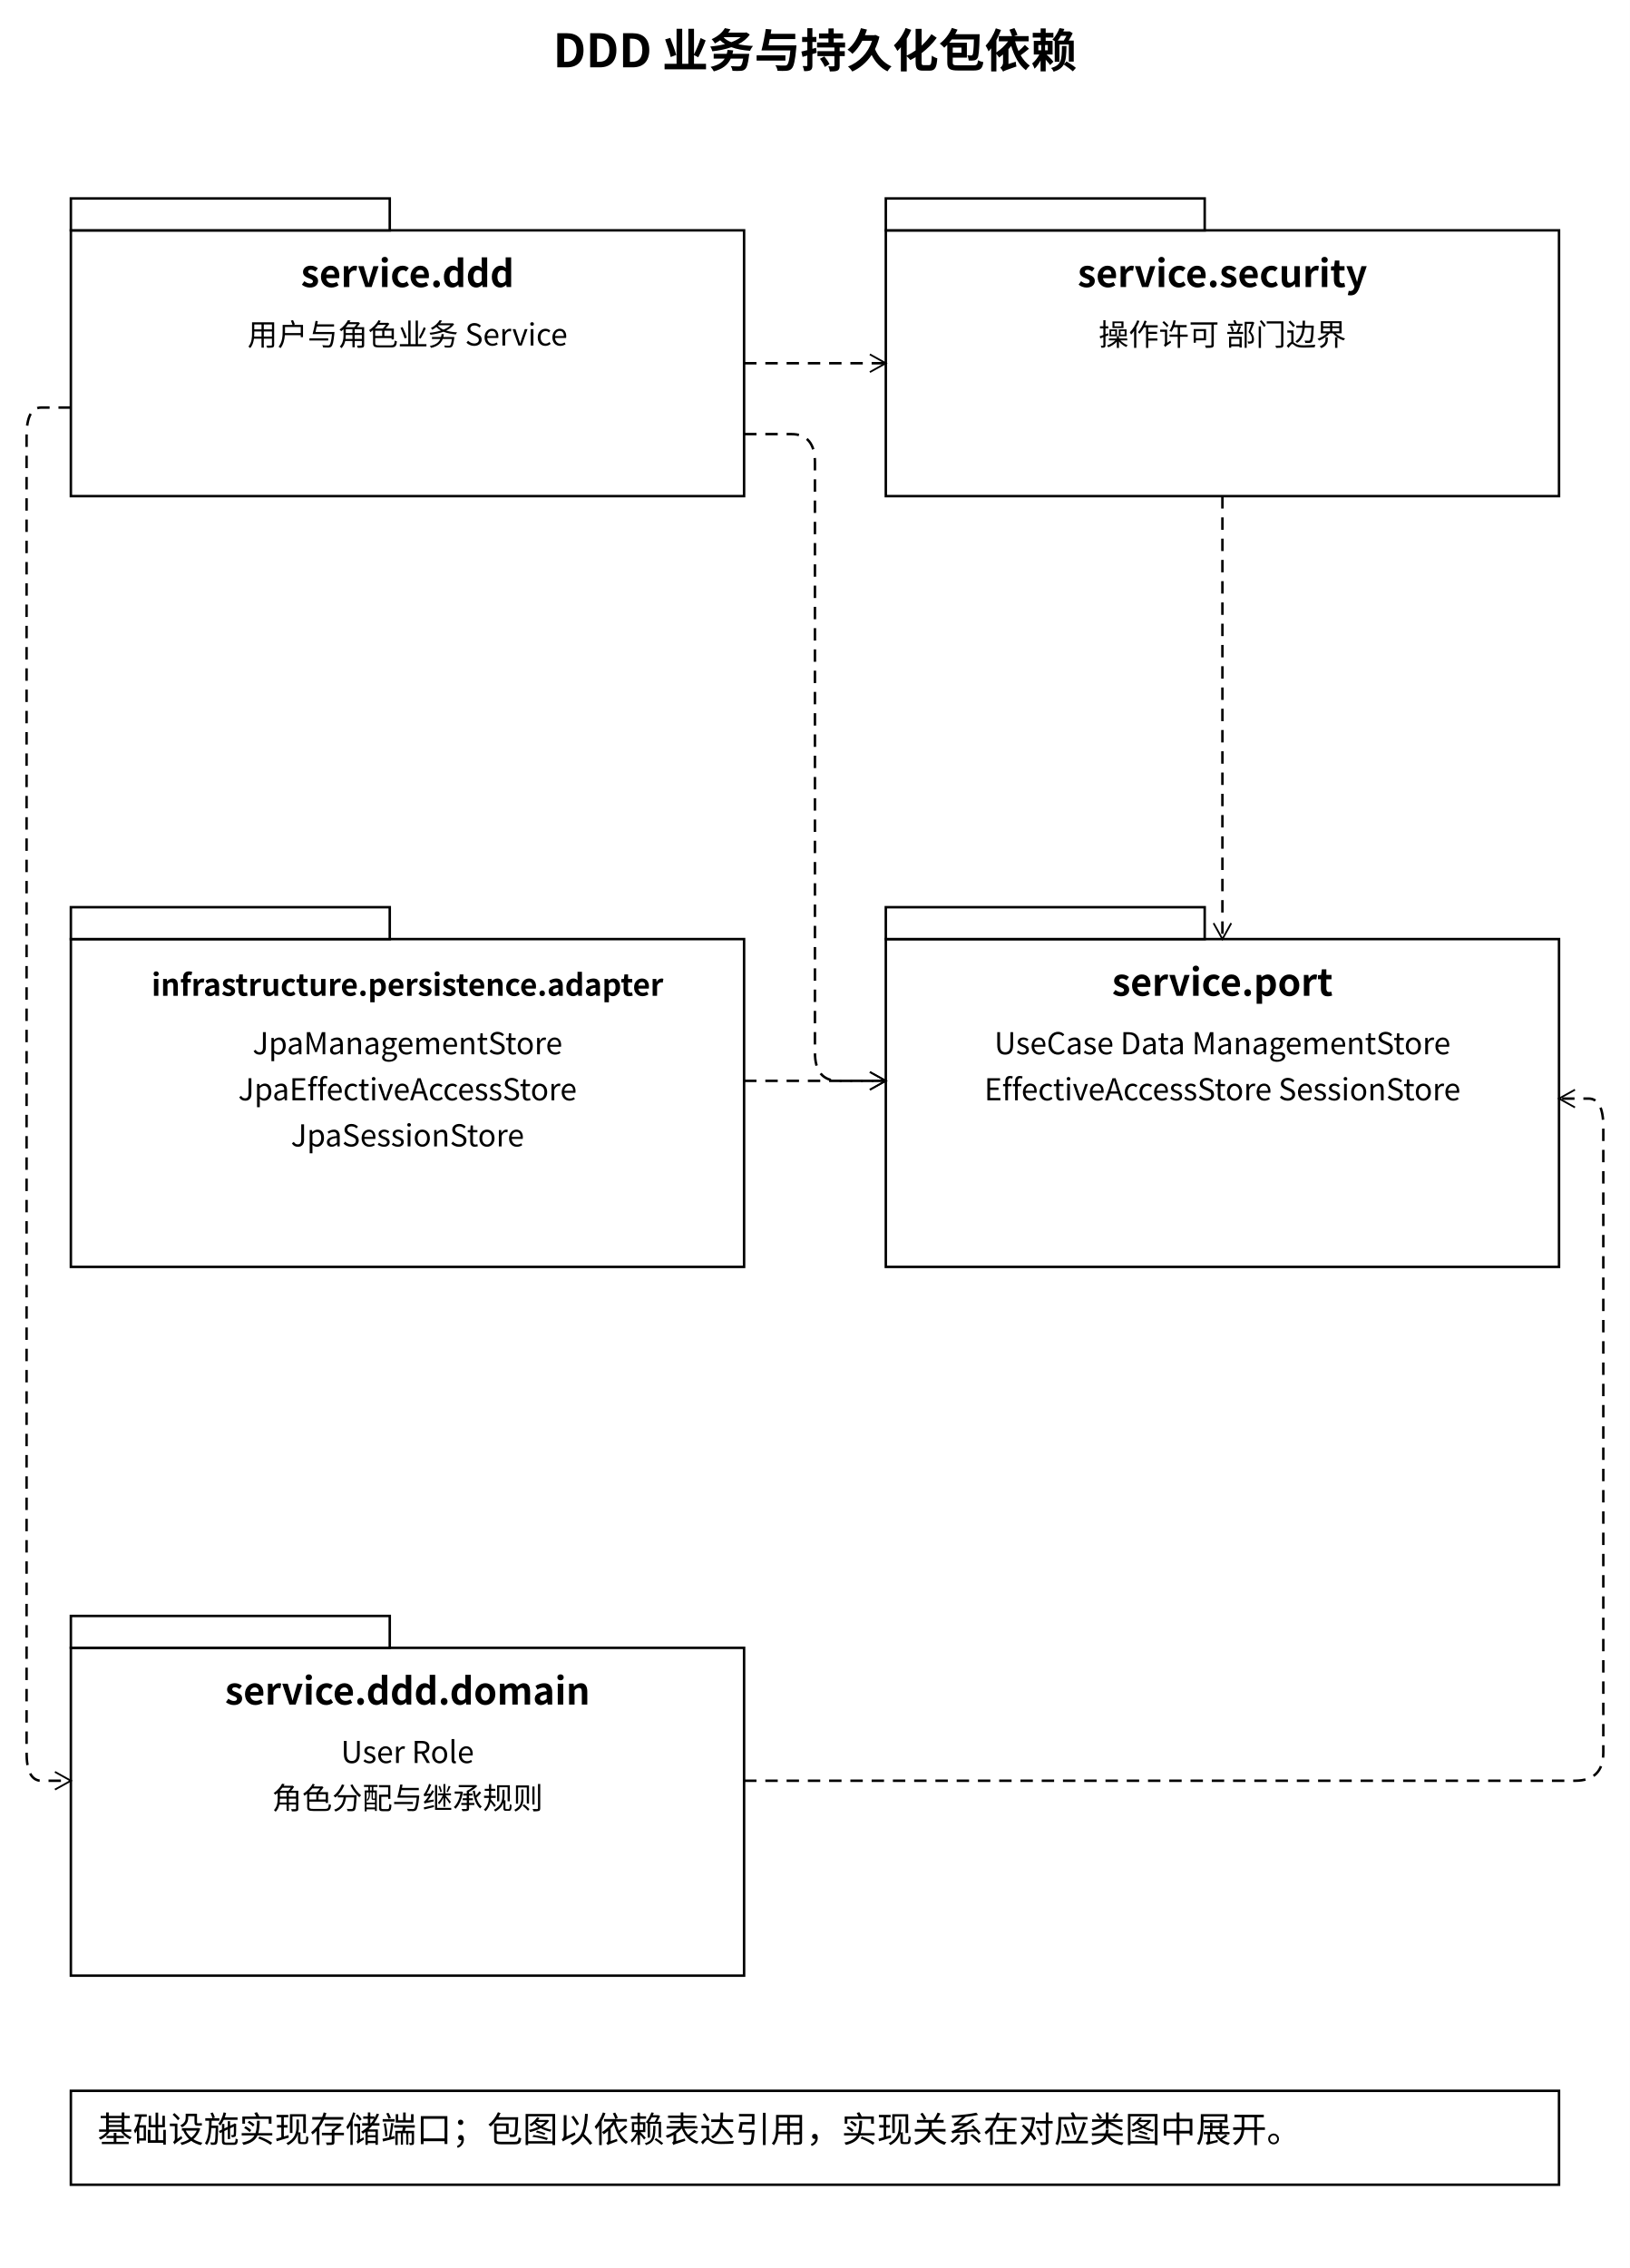
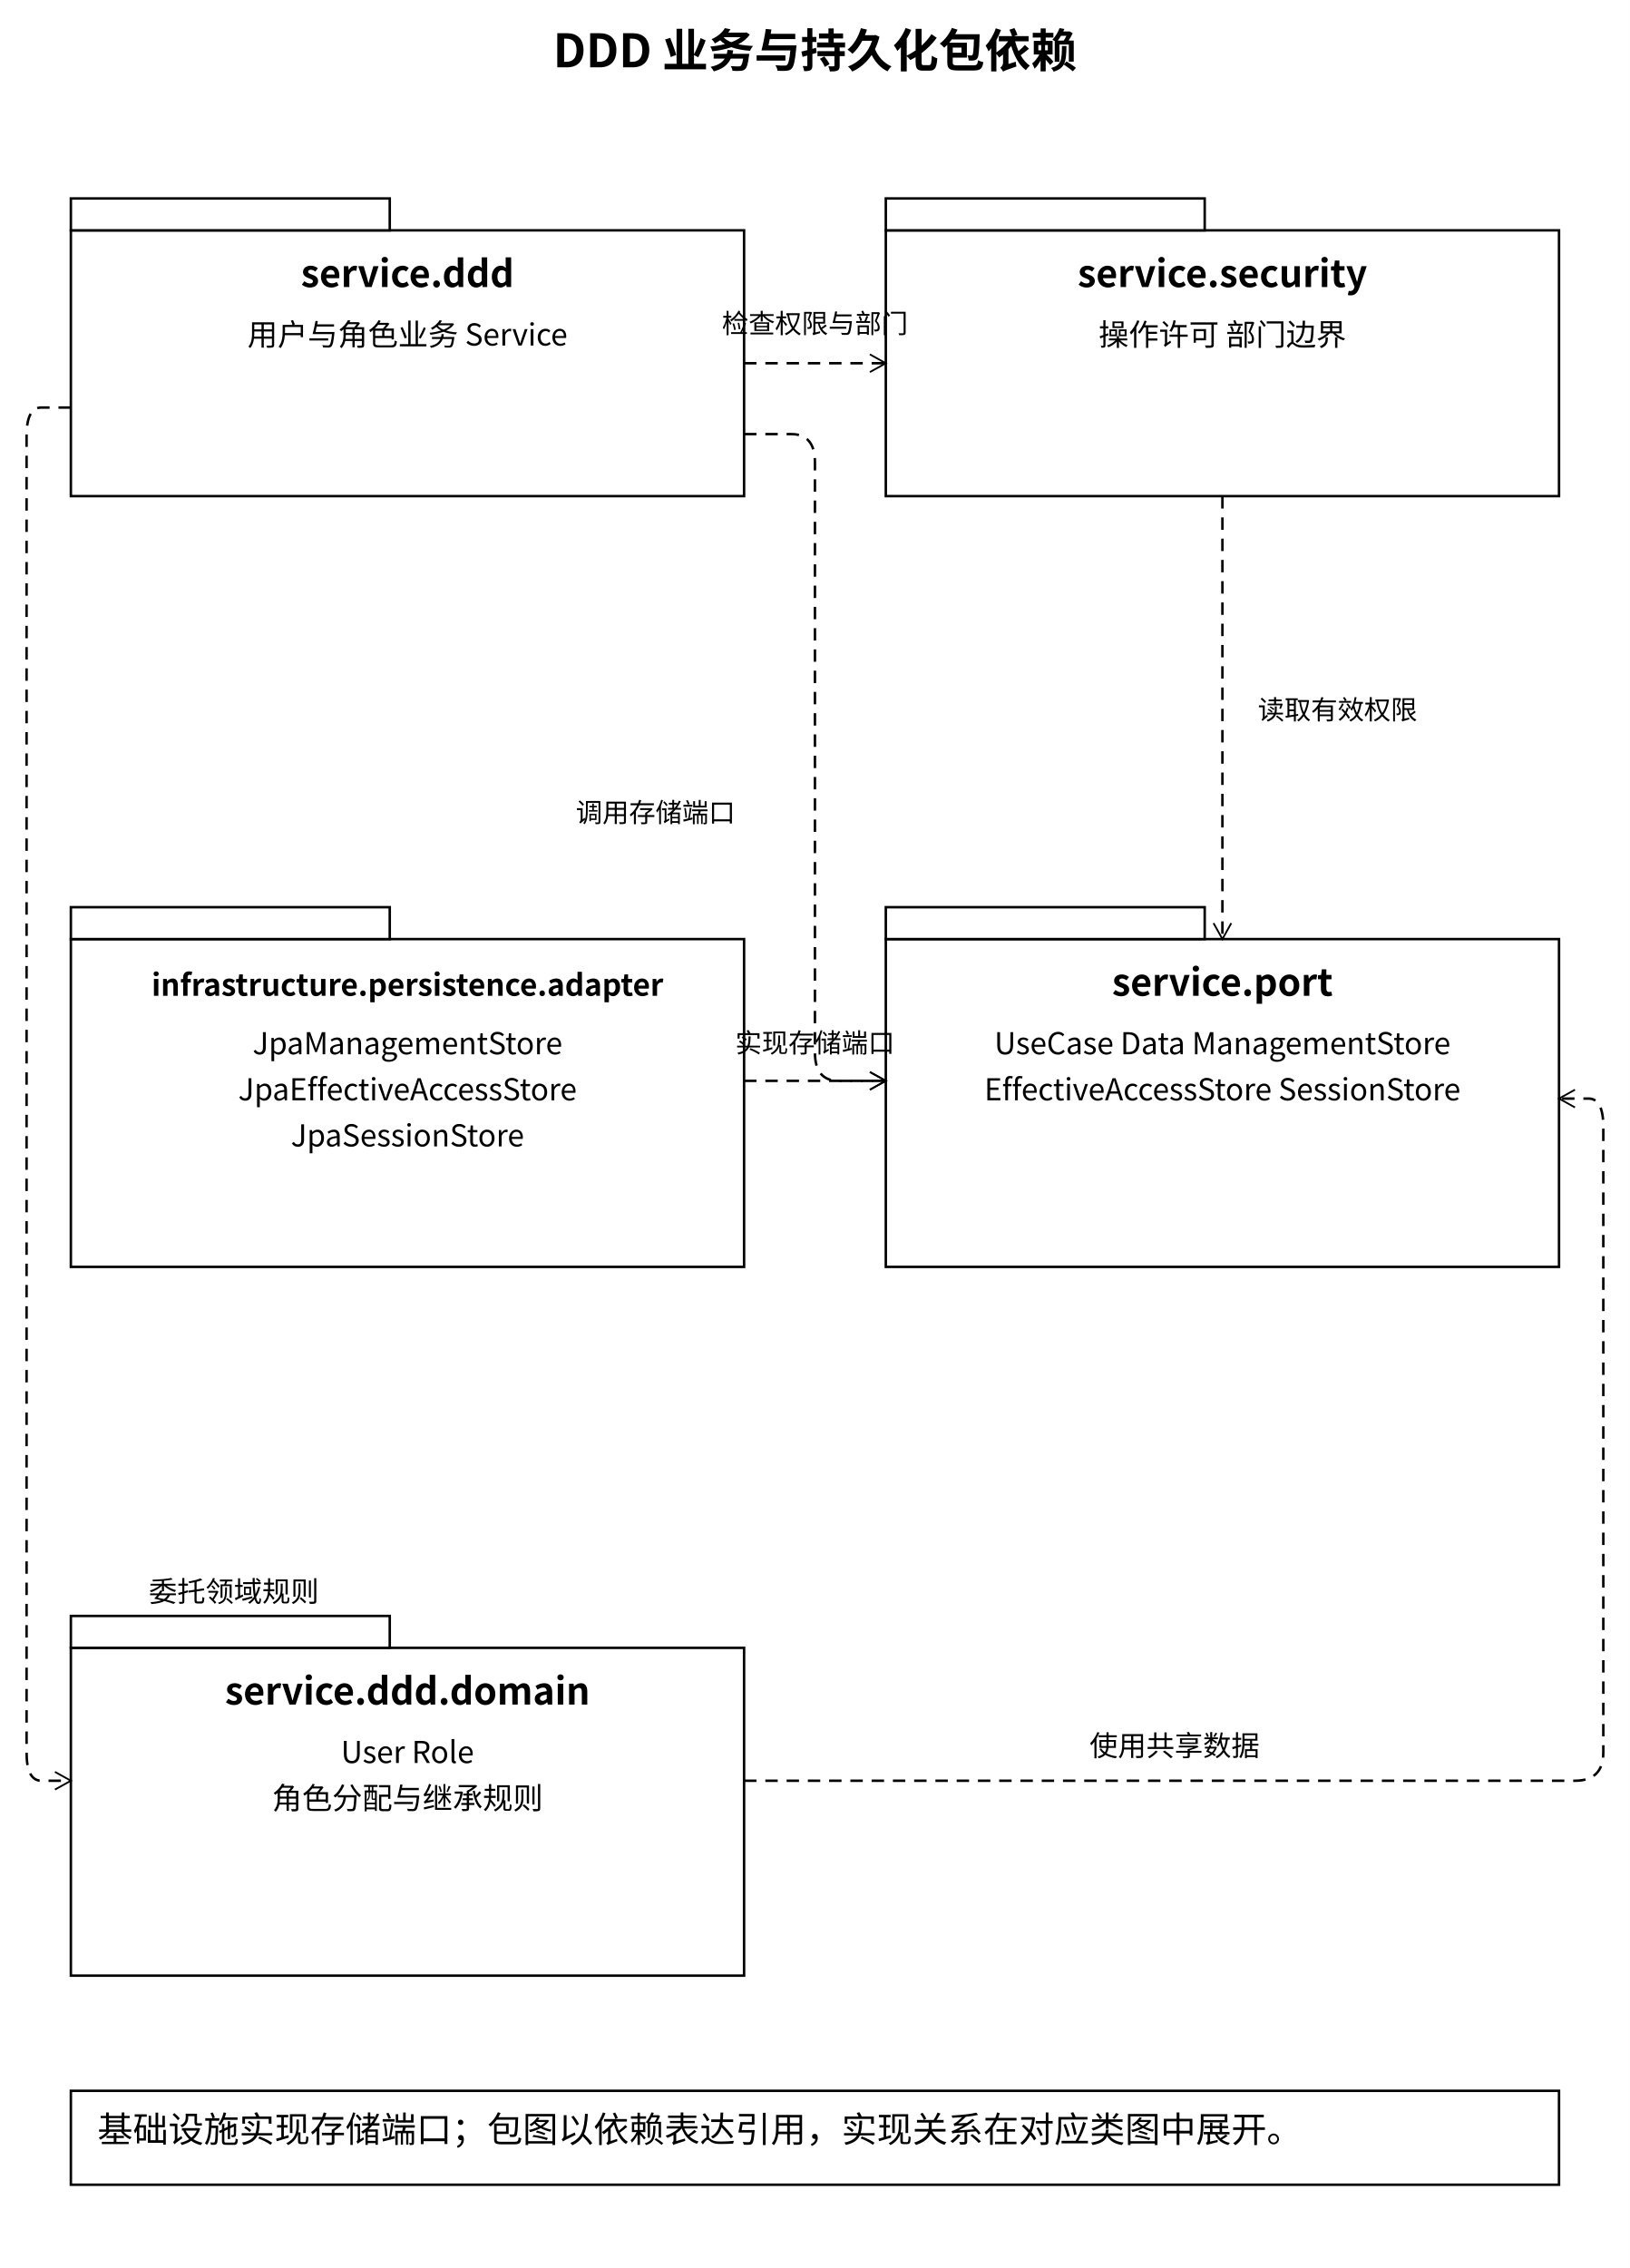
<svg xmlns="http://www.w3.org/2000/svg" width="920" height="1280" viewBox="0 0 920 1280">
  <style>text{font-family:'PingFang SC','Microsoft YaHei','Noto Sans CJK SC',system-ui,sans-serif;fill:black}</style>
  <defs>
    <marker id="open" markerWidth="12" markerHeight="12" refX="10" refY="6" orient="auto" markerUnits="userSpaceOnUse">
      <path d="M1,1 L10,6 L1,11" fill="none" stroke="black" />
    </marker>
    <marker id="filled" markerWidth="12" markerHeight="12" refX="10" refY="6" orient="auto" markerUnits="userSpaceOnUse">
      <path d="M1,1 L10,6 L1,11 Z" fill="black" />
    </marker>
    <marker id="triangle" markerWidth="16" markerHeight="16" refX="14" refY="8" orient="auto" markerUnits="userSpaceOnUse">
      <path d="M1,1 L14,8 L1,15 Z" fill="white" stroke="black" />
    </marker>
  </defs>
  <rect width="100%" height="100%" fill="white" />
  <text x="460.0" y="38" font-size="26" text-anchor="middle" font-weight="600">DDD 业务与持久化包依赖</text>
  <rect x="40" y="130" width="380" height="150" rx="0" fill="white" stroke="black" stroke-width="1.4" />
  <rect x="40" y="112" width="180" height="18" rx="0" fill="white" stroke="black" stroke-width="1.4" />
  <text x="230.0" y="162" font-size="21" text-anchor="middle" font-weight="600">service.ddd</text>
  <text x="230.0" y="195" font-size="17" text-anchor="middle" font-weight="400">用户与角色业务 Service</text>
  <rect x="500" y="130" width="380" height="150" rx="0" fill="white" stroke="black" stroke-width="1.4" />
  <rect x="500" y="112" width="180" height="18" rx="0" fill="white" stroke="black" stroke-width="1.4" />
  <text x="690.0" y="162" font-size="21" text-anchor="middle" font-weight="600">service.security</text>
  <text x="690.0" y="195" font-size="17" text-anchor="middle" font-weight="400">操作许可 部门边界</text>
  <rect x="500" y="530" width="380" height="185" rx="0" fill="white" stroke="black" stroke-width="1.4" />
  <rect x="500" y="512" width="180" height="18" rx="0" fill="white" stroke="black" stroke-width="1.4" />
  <text x="690.0" y="562" font-size="21" text-anchor="middle" font-weight="600">service.port</text>
  <text x="690.0" y="595" font-size="17" text-anchor="middle" font-weight="400">UseCase Data ManagementStore</text>
  <text x="690.0" y="621" font-size="17" text-anchor="middle" font-weight="400">EffectiveAccessStore SessionStore</text>
  <rect x="40" y="530" width="380" height="185" rx="0" fill="white" stroke="black" stroke-width="1.4" />
  <rect x="40" y="512" width="180" height="18" rx="0" fill="white" stroke="black" stroke-width="1.4" />
  <text x="230.0" y="562" font-size="17" text-anchor="middle" font-weight="600">infrastructure.persistence.adapter</text>
  <text x="230.0" y="595" font-size="17" text-anchor="middle" font-weight="400">JpaManagementStore</text>
  <text x="230.0" y="621" font-size="17" text-anchor="middle" font-weight="400">JpaEffectiveAccessStore</text>
  <text x="230.0" y="647" font-size="17" text-anchor="middle" font-weight="400">JpaSessionStore</text>
  <path d="M 420,205 L 500,205" fill="none" stroke="black" stroke-width="1.4" stroke-dasharray="7 5" marker-end="url(#open)" />
  <path d="M 420,245 L 446.667,245.0 Q 460,245 460.0,261.0 L 460.0,594.0 Q 460,610 473.333,610.0 L 500,610" fill="none" stroke="black" stroke-width="1.4" stroke-dasharray="7 5" marker-end="url(#open)" />
  <path d="M 690,280 L 690,530" fill="none" stroke="black" stroke-width="1.4" stroke-dasharray="7 5" marker-end="url(#open)" />
  <path d="M 420,610 L 500,610" fill="none" stroke="black" stroke-width="1.4" stroke-dasharray="7 5" marker-end="url(#open)" />
  <rect x="40" y="930" width="380" height="185" rx="0" fill="white" stroke="black" stroke-width="1.4" />
  <rect x="40" y="912" width="180" height="18" rx="0" fill="white" stroke="black" stroke-width="1.4" />
  <text x="230.0" y="962" font-size="21" text-anchor="middle" font-weight="600">service.ddd.domain</text>
  <text x="230.0" y="995" font-size="17" text-anchor="middle" font-weight="400">User Role</text>
  <text x="230.0" y="1021" font-size="17" text-anchor="middle" font-weight="400">角色分配与继承规则</text>
  <path d="M 40,230 L 23.333,230.0 Q 15,230 15.0,246.0 L 15.0,989.0 Q 15,1005 23.333,1005.0 L 40,1005" fill="none" stroke="black" stroke-width="1.4" stroke-dasharray="7 5" marker-end="url(#open)" />
  <path d="M 420,1005 L 889.0,1005.0 Q 905,1005 905.0,989.0 L 905.0,636.0 Q 905,620 896.667,620.0 L 880,620" fill="none" stroke="black" stroke-width="1.4" stroke-dasharray="7 5" marker-end="url(#open)" />
+   <text x="132" y="904" font-size="16" text-anchor="middle" font-weight="400">委托领域规则</text>
+   <text x="663" y="991" font-size="16" text-anchor="middle" font-weight="400">使用共享数据</text>
+   <text x="460" y="188" font-size="15" text-anchor="middle" font-weight="400">检查权限与部门</text>
+   <text x="370" y="464" font-size="15" text-anchor="middle" font-weight="400">调用存储端口</text>
+   <text x="755" y="406" font-size="15" text-anchor="middle" font-weight="400">读取有效权限</text>
+   <text x="460" y="594" font-size="15" text-anchor="middle" font-weight="400">实现存储端口</text>
  <rect x="40" y="1180" width="840" height="53" rx="0" fill="white" stroke="black" stroke-width="1.4" />
  <text x="55" y="1209" font-size="20" text-anchor="start" font-weight="400">基础设施实现存储端口；包图以依赖表达引用，实现关系在对应类图中展开。</text>
</svg>
